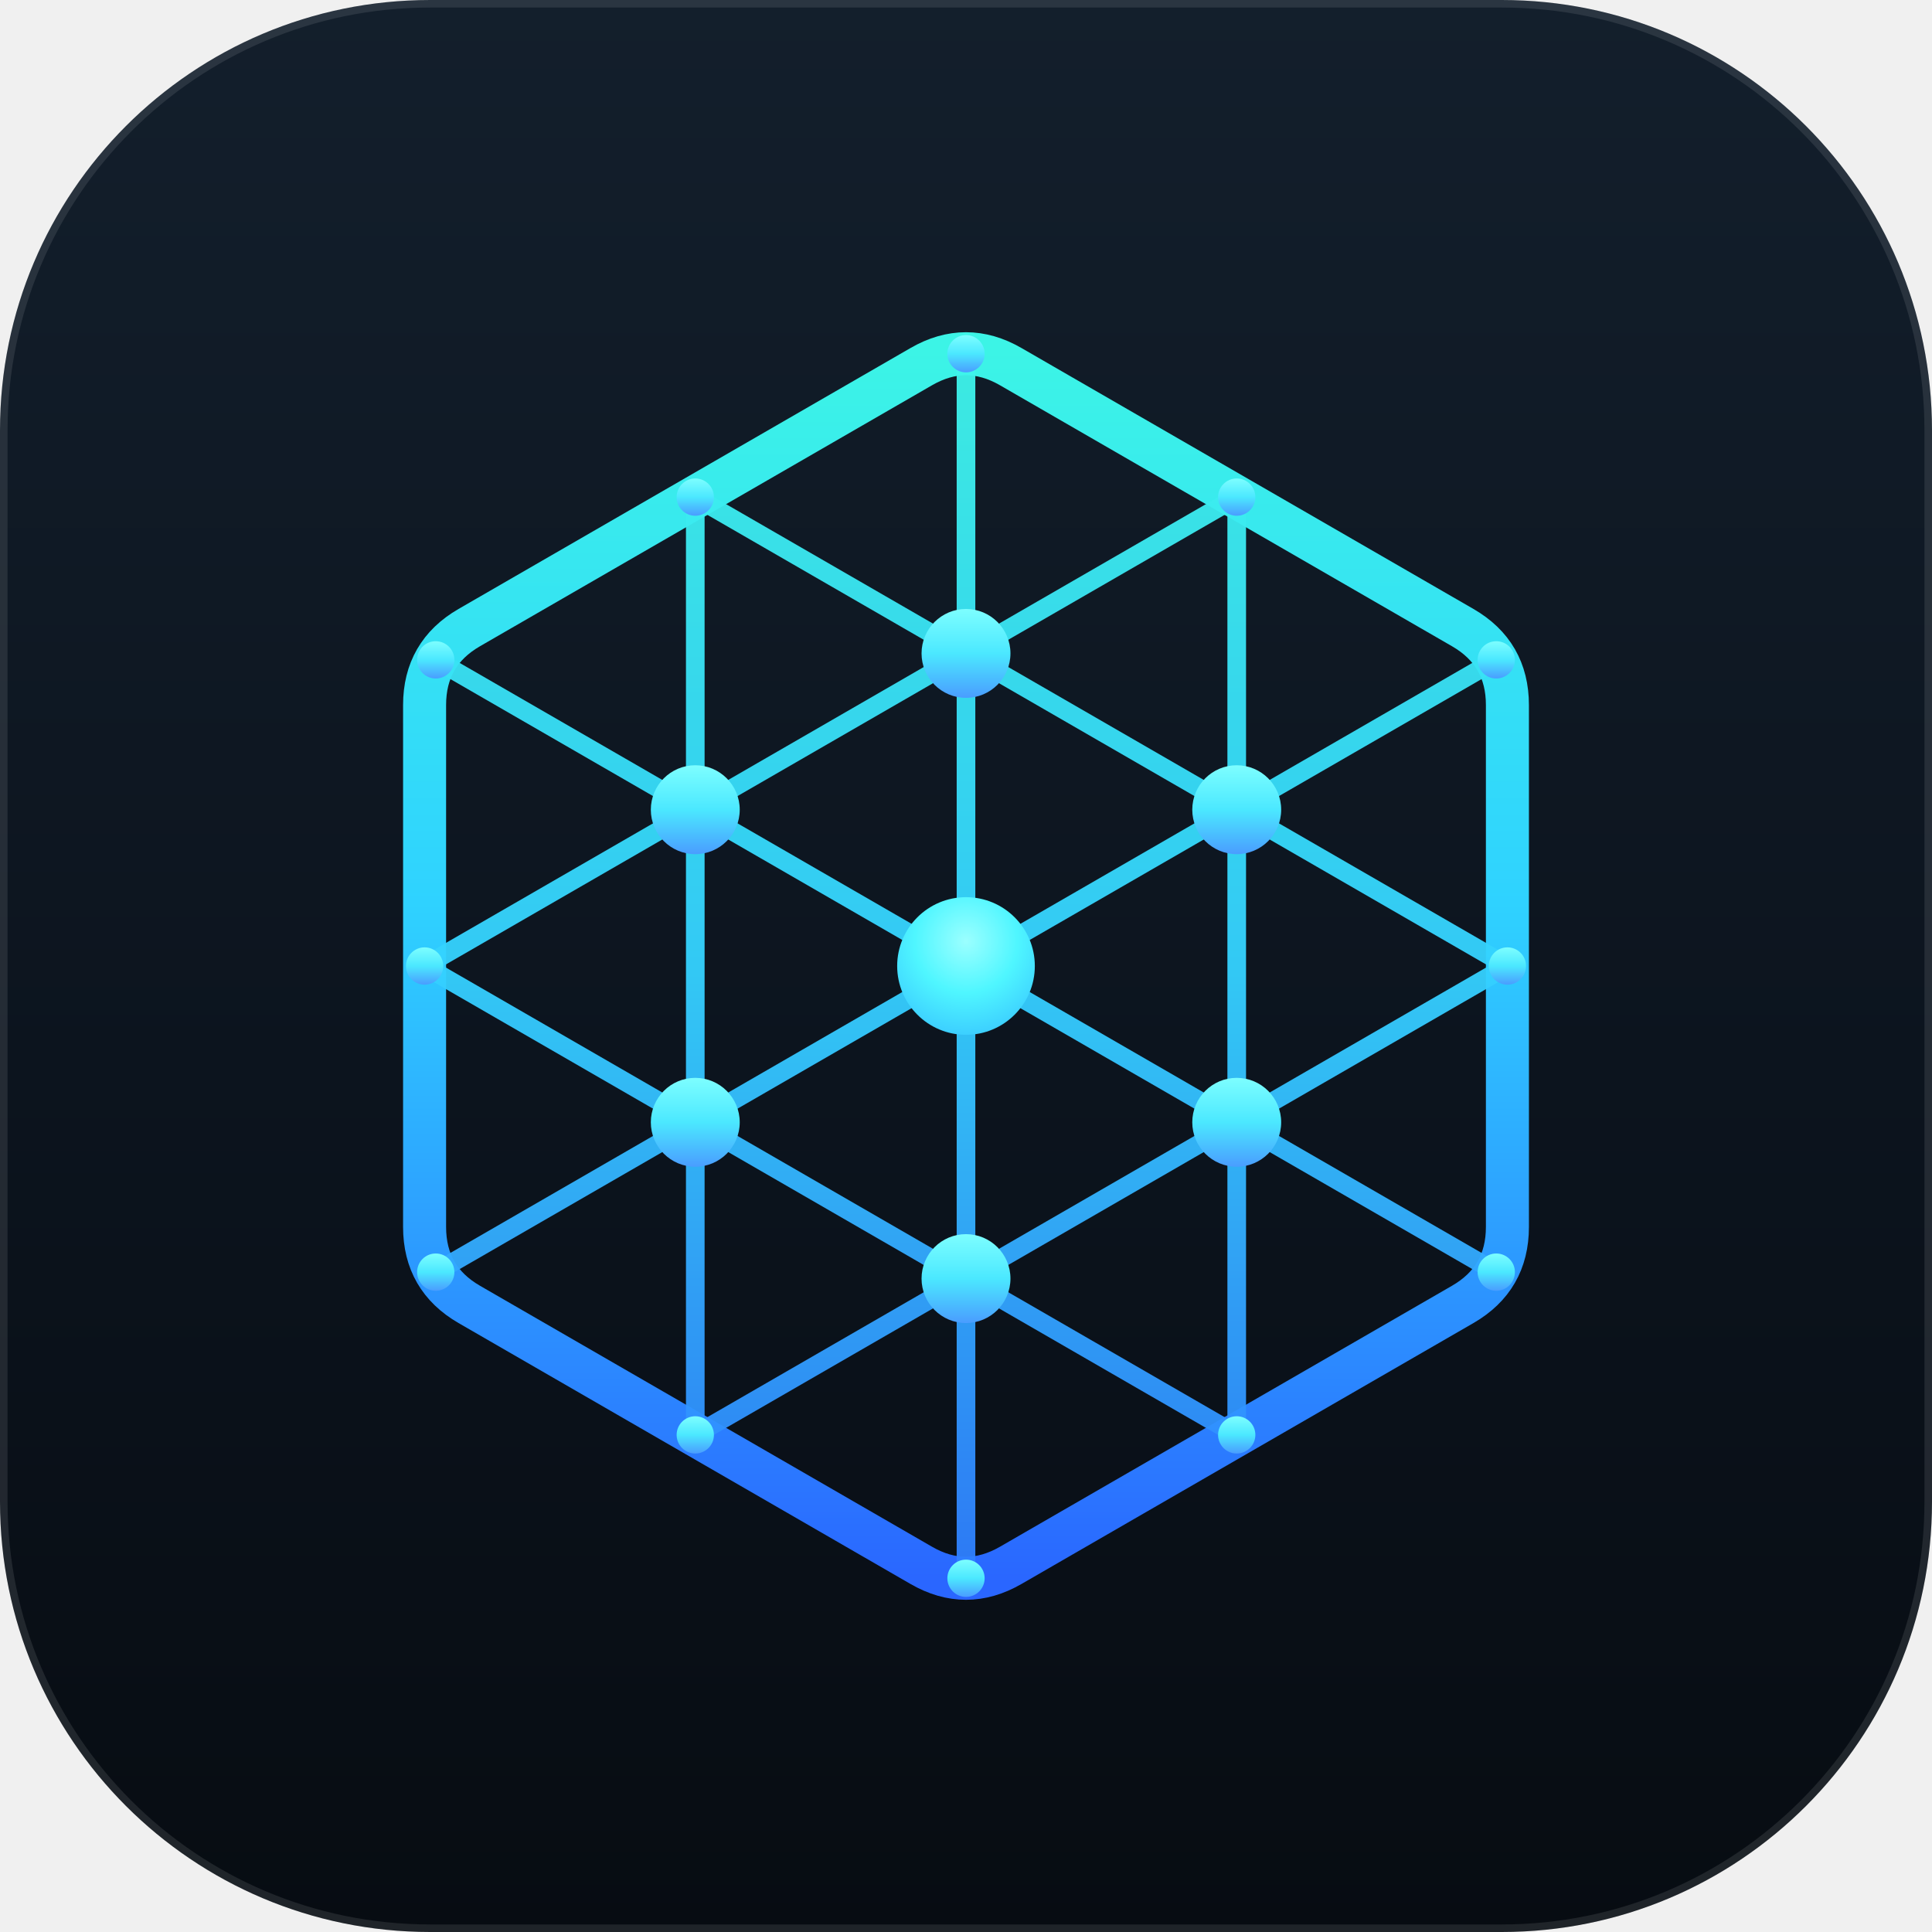
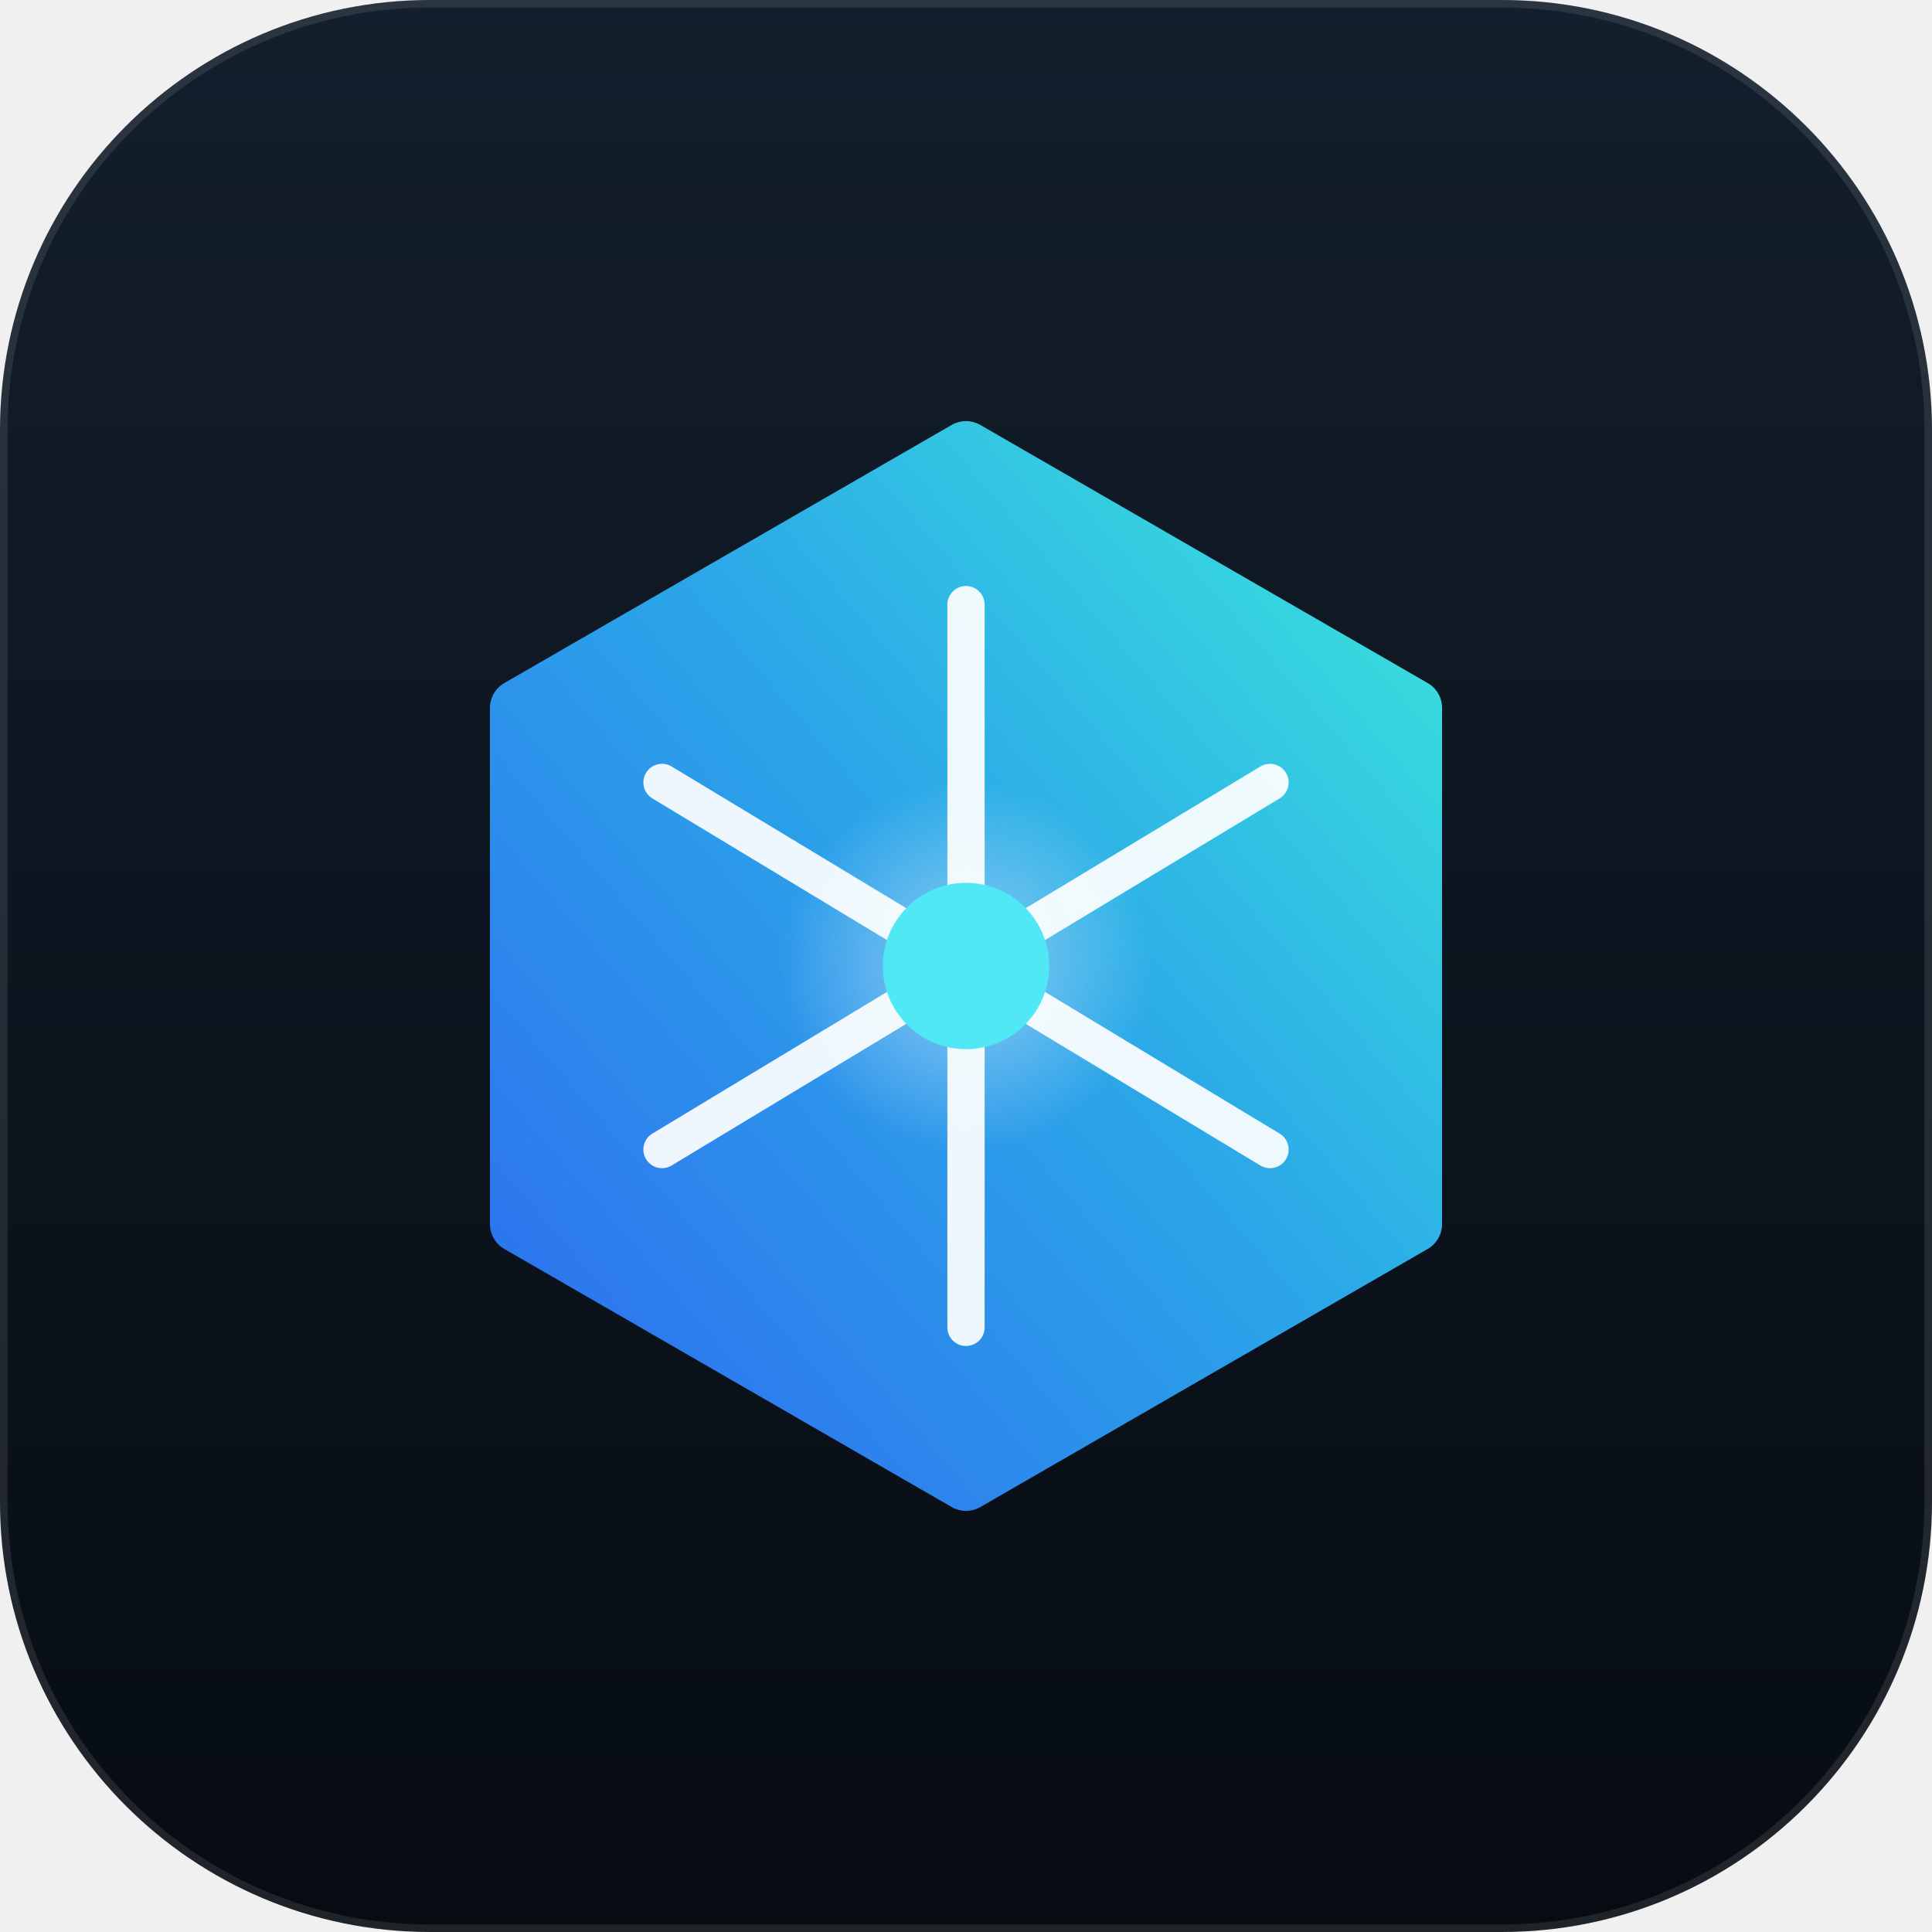
<svg xmlns="http://www.w3.org/2000/svg" viewBox="0 0 512 512" width="512" height="512" role="img" aria-label="晶格">
  <defs>
-     <linearGradient id="gFrame" x1="0" y1="0" x2="0" y2="1">
-       <stop offset="0" stop-color="#3CF4E6" />
-       <stop offset="0.45" stop-color="#2FD2FF" />
-       <stop offset="1" stop-color="#2A66FF" />
+     <linearGradient id="gBrand" x1="0" y1="1" x2="1" y2="0">
+       <stop offset="0" stop-color="#2E6BF0" />
+       <stop offset="0.55" stop-color="#2BA8E8" />
+       <stop offset="1" stop-color="#3BE8DC" />
    </linearGradient>
-     <linearGradient id="gLine" x1="0" y1="0" x2="0" y2="1">
-       <stop offset="0" stop-color="#3EF5EA" />
-       <stop offset="0.5" stop-color="#34D2FF" />
-       <stop offset="1" stop-color="#2F7CFF" />
-     </linearGradient>
-     <linearGradient id="gNode" x1="0" y1="0" x2="0" y2="1">
-       <stop offset="0" stop-color="#7DFEFF" />
-       <stop offset="0.5" stop-color="#4BE8FF" />
-       <stop offset="1" stop-color="#4A9DFF" />
-     </linearGradient>
-     <radialGradient id="gCore" cx="0.5" cy="0.32" r="0.75">
-       <stop offset="0" stop-color="#9BFFFF" />
-       <stop offset="0.5" stop-color="#4FF6FF" />
-       <stop offset="1" stop-color="#38C6FF" />
+     <radialGradient id="gGlow" cx="0.5" cy="0.5" r="0.5">
+       <stop offset="0" stop-color="#FFFFFF" stop-opacity="0.9" />
+       <stop offset="0.45" stop-color="#FFFFFF" stop-opacity="0.25" />
+       <stop offset="1" stop-color="#FFFFFF" stop-opacity="0" />
    </radialGradient>
    <linearGradient id="plate" x1="0" y1="0" x2="0" y2="1">
      <stop offset="0" stop-color="#131F2C" />
      <stop offset="0.55" stop-color="#0C141E" />
      <stop offset="1" stop-color="#070C12" />
    </linearGradient>
  </defs>
  <rect x="0" y="0" width="512" height="512" rx="114" fill="url(#plate)" />
  <rect x="1" y="1" width="510" height="510" rx="113" fill="none" stroke="#ffffff" stroke-opacity="0.10" stroke-width="2" />
  <g transform="translate(256 256) scale(0.76) translate(-256 -256)">
-     <path d="M 240.41 47 Q 256 38 271.59 47 L 429.21 138 Q 444.79 147 444.79 165 L 444.79 347 Q 444.79 365 429.21 374 L 271.59 465 Q 256 474 240.41 465 L 82.79 374 Q 67.21 365 67.21 347 L 67.21 165 Q 67.21 147 82.79 138 Z" fill="none" stroke="url(#gFrame)" stroke-width="15" stroke-linejoin="round" stroke-linecap="round" />
-     <path d="M 256 256 L 256 147 M 256 256 L 350.4 201.5 M 256 256 L 350.4 310.5 M 256 256 L 256 365 M 256 256 L 161.6 310.5 M 256 256 L 161.6 201.5 M 256 147 L 350.4 201.5 M 350.4 201.5 L 350.4 310.5 M 350.4 310.5 L 256 365 M 256 365 L 161.6 310.5 M 161.6 310.5 L 161.6 201.5 M 161.6 201.5 L 256 147 M 256 147 L 256 42.5 M 350.4 201.5 L 440.9 149.25 M 350.4 310.5 L 440.9 362.75 M 256 365 L 256 469.5 M 161.6 310.5 L 71.1 362.75 M 161.6 201.5 L 71.1 149.25 M 444.79 256 L 350.4 201.5 M 444.79 256 L 350.4 310.5 M 350.4 419.5 L 350.4 310.5 M 350.4 419.5 L 256 365 M 161.6 419.5 L 256 365 M 161.6 419.5 L 161.6 310.5 M 67.21 256 L 161.6 310.5 M 67.21 256 L 161.6 201.5 M 161.6 92.5 L 161.6 201.5 M 161.6 92.5 L 256 147 M 350.4 92.5 L 256 147 M 350.4 92.5 L 350.4 201.5" fill="none" stroke="url(#gLine)" stroke-width="6.5" stroke-linecap="round" stroke-linejoin="round" opacity="0.95" />
-     <circle cx="256" cy="42.5" r="6.5" fill="url(#gNode)" />
-     <circle cx="440.9" cy="149.25" r="6.5" fill="url(#gNode)" />
-     <circle cx="440.9" cy="362.75" r="6.5" fill="url(#gNode)" />
-     <circle cx="256" cy="469.5" r="6.5" fill="url(#gNode)" />
-     <circle cx="71.1" cy="362.75" r="6.5" fill="url(#gNode)" />
-     <circle cx="71.1" cy="149.25" r="6.5" fill="url(#gNode)" />
-     <circle cx="444.79" cy="256" r="6.5" fill="url(#gNode)" />
-     <circle cx="350.4" cy="419.5" r="6.5" fill="url(#gNode)" />
-     <circle cx="161.6" cy="419.5" r="6.5" fill="url(#gNode)" />
-     <circle cx="67.21" cy="256" r="6.5" fill="url(#gNode)" />
-     <circle cx="161.6" cy="92.5" r="6.5" fill="url(#gNode)" />
-     <circle cx="350.4" cy="92.5" r="6.5" fill="url(#gNode)" />
-     <circle cx="256" cy="147" r="15.5" fill="url(#gNode)" />
-     <circle cx="350.4" cy="201.5" r="15.5" fill="url(#gNode)" />
-     <circle cx="350.4" cy="310.5" r="15.5" fill="url(#gNode)" />
-     <circle cx="256" cy="365" r="15.5" fill="url(#gNode)" />
-     <circle cx="161.6" cy="310.5" r="15.5" fill="url(#gNode)" />
-     <circle cx="161.6" cy="201.5" r="15.5" fill="url(#gNode)" />
-     <circle cx="256" cy="256" r="24" fill="url(#gCore)" />
+     <polygon points="256,76 412,166 412,346 256,436 100,346 100,166" fill="url(#gBrand)" stroke="url(#gBrand)" stroke-width="20" stroke-linejoin="round" />
+     <g stroke="#FFFFFF" stroke-width="13" stroke-linecap="round" fill="none" opacity="0.92">
+       <path d="M256 130 V382" />
+       <path d="M150 192 L362 320" />
+       <path d="M362 192 L150 320" />
+     </g>
+     <circle cx="256" cy="256" r="65" fill="url(#gGlow)" />
+     <circle cx="256" cy="256" r="29" fill="#4FE8F4" />
  </g>
</svg>
